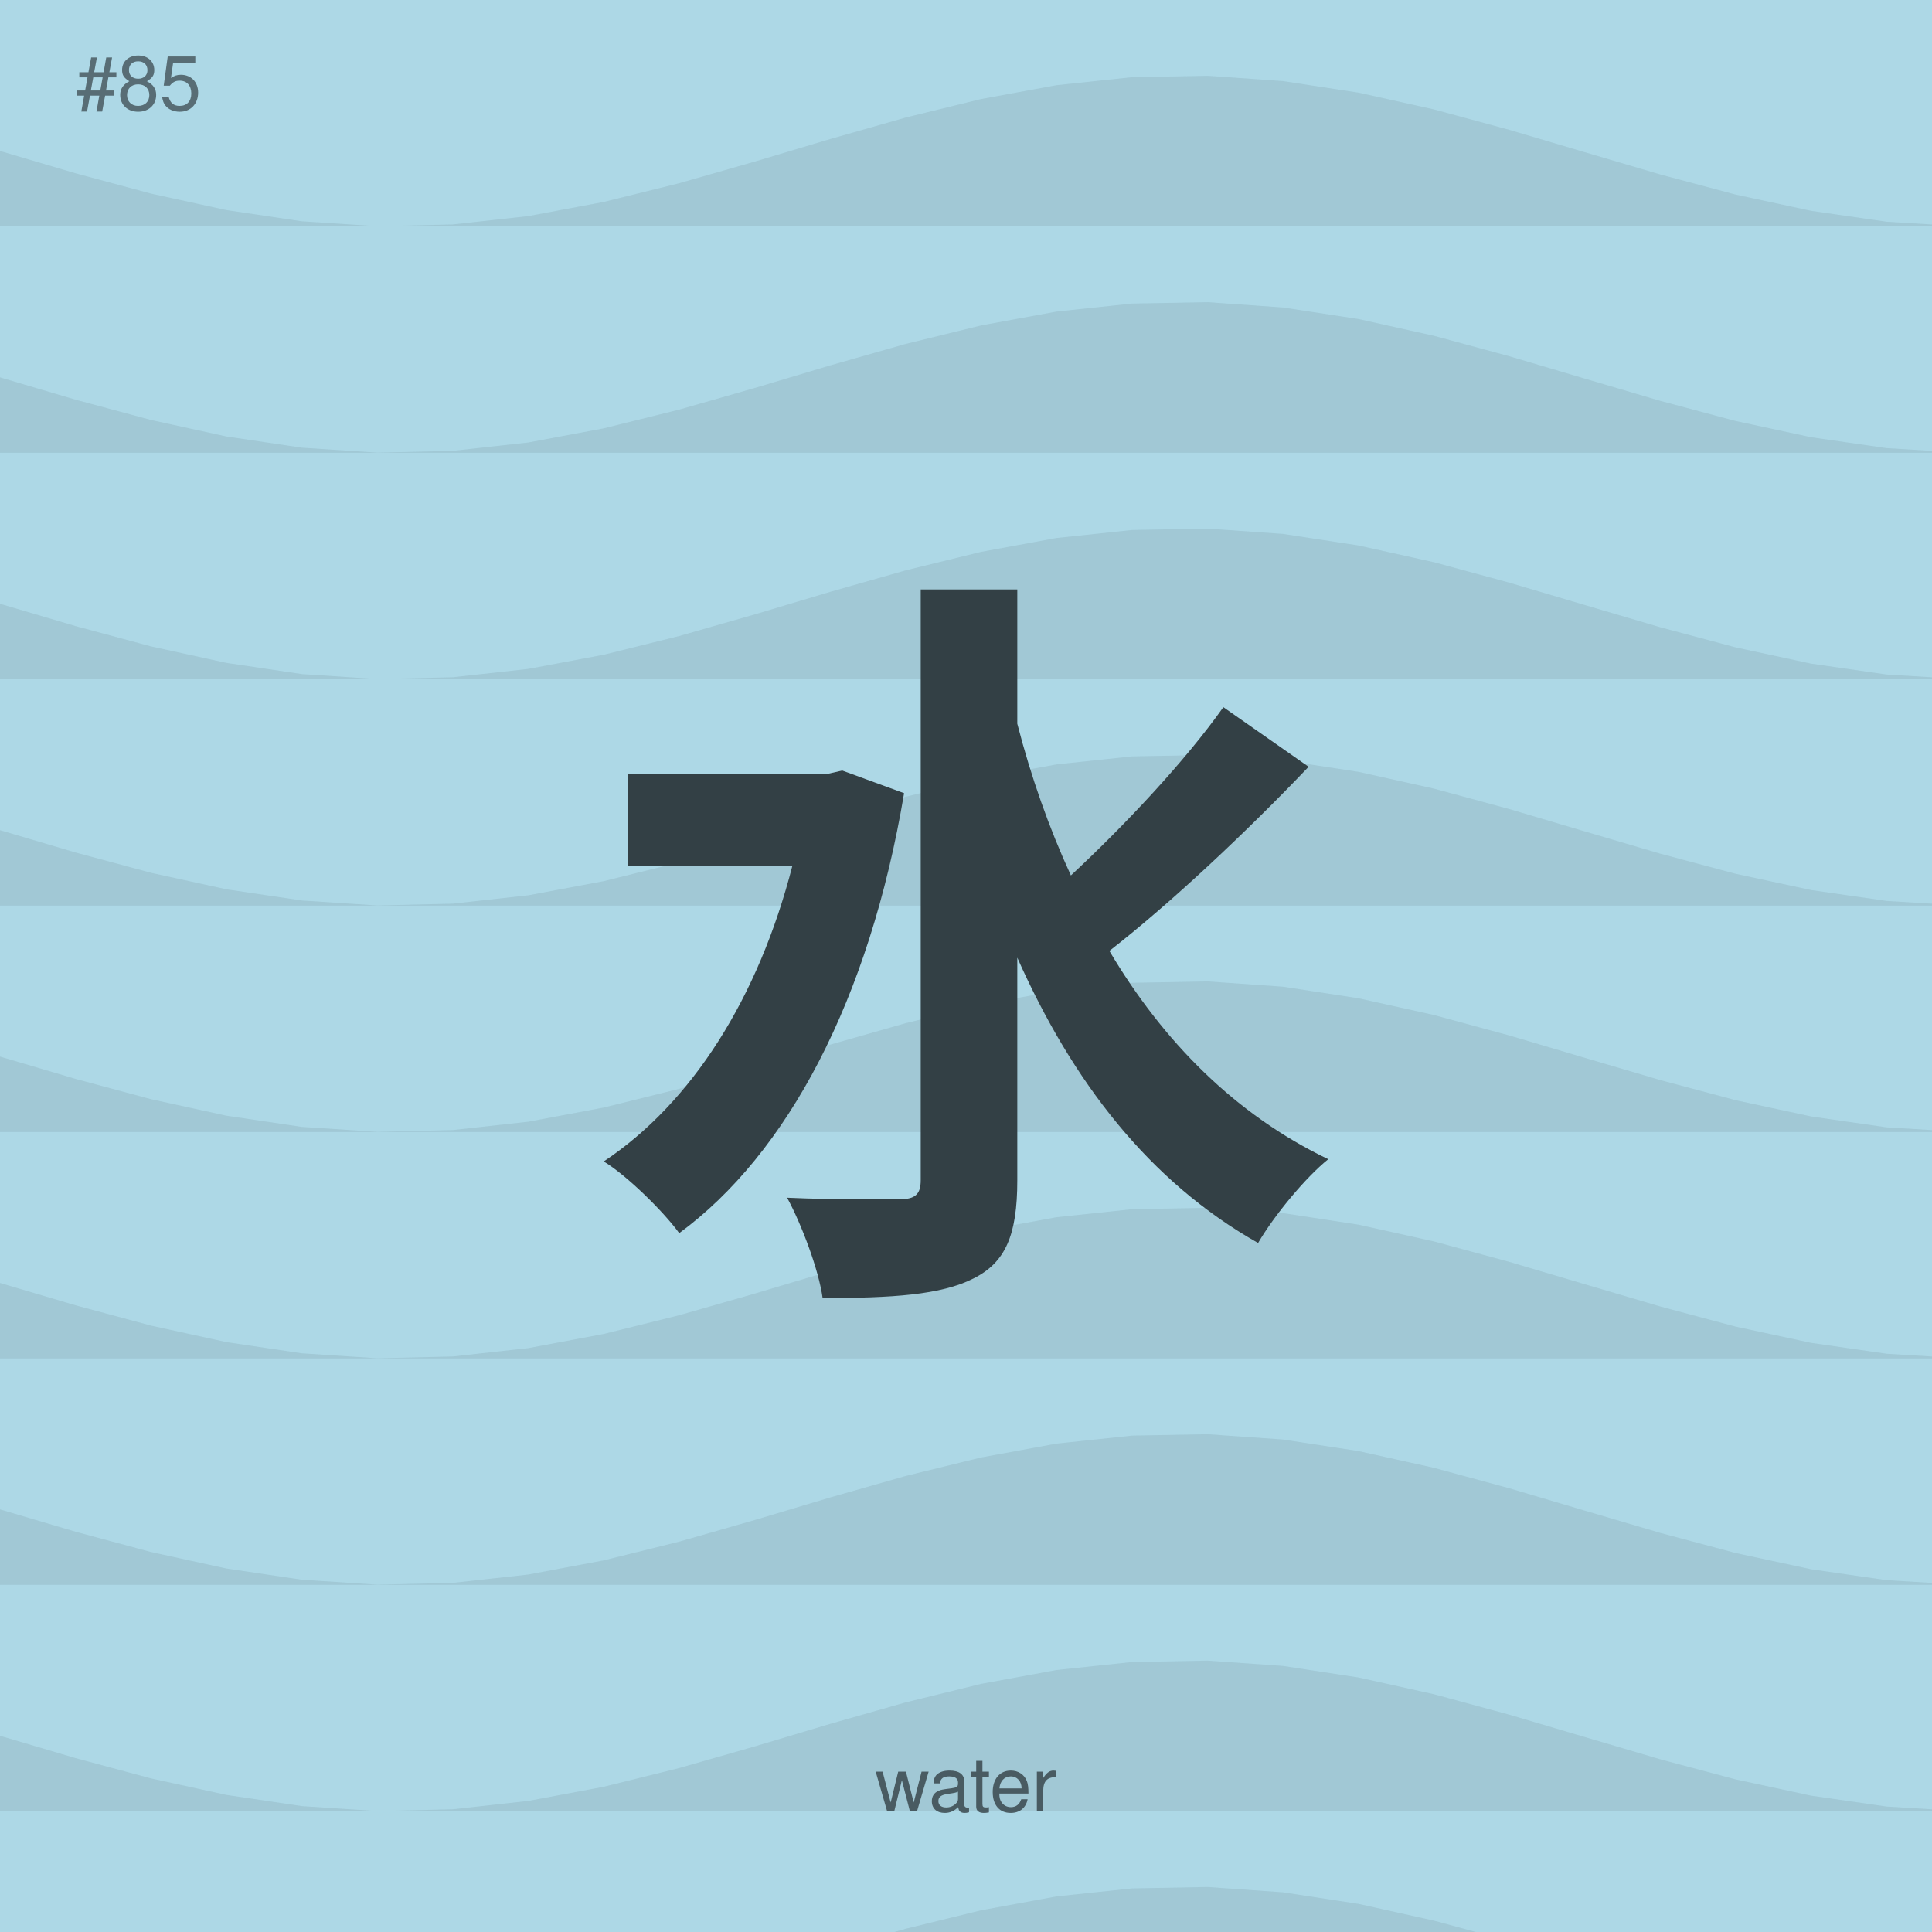
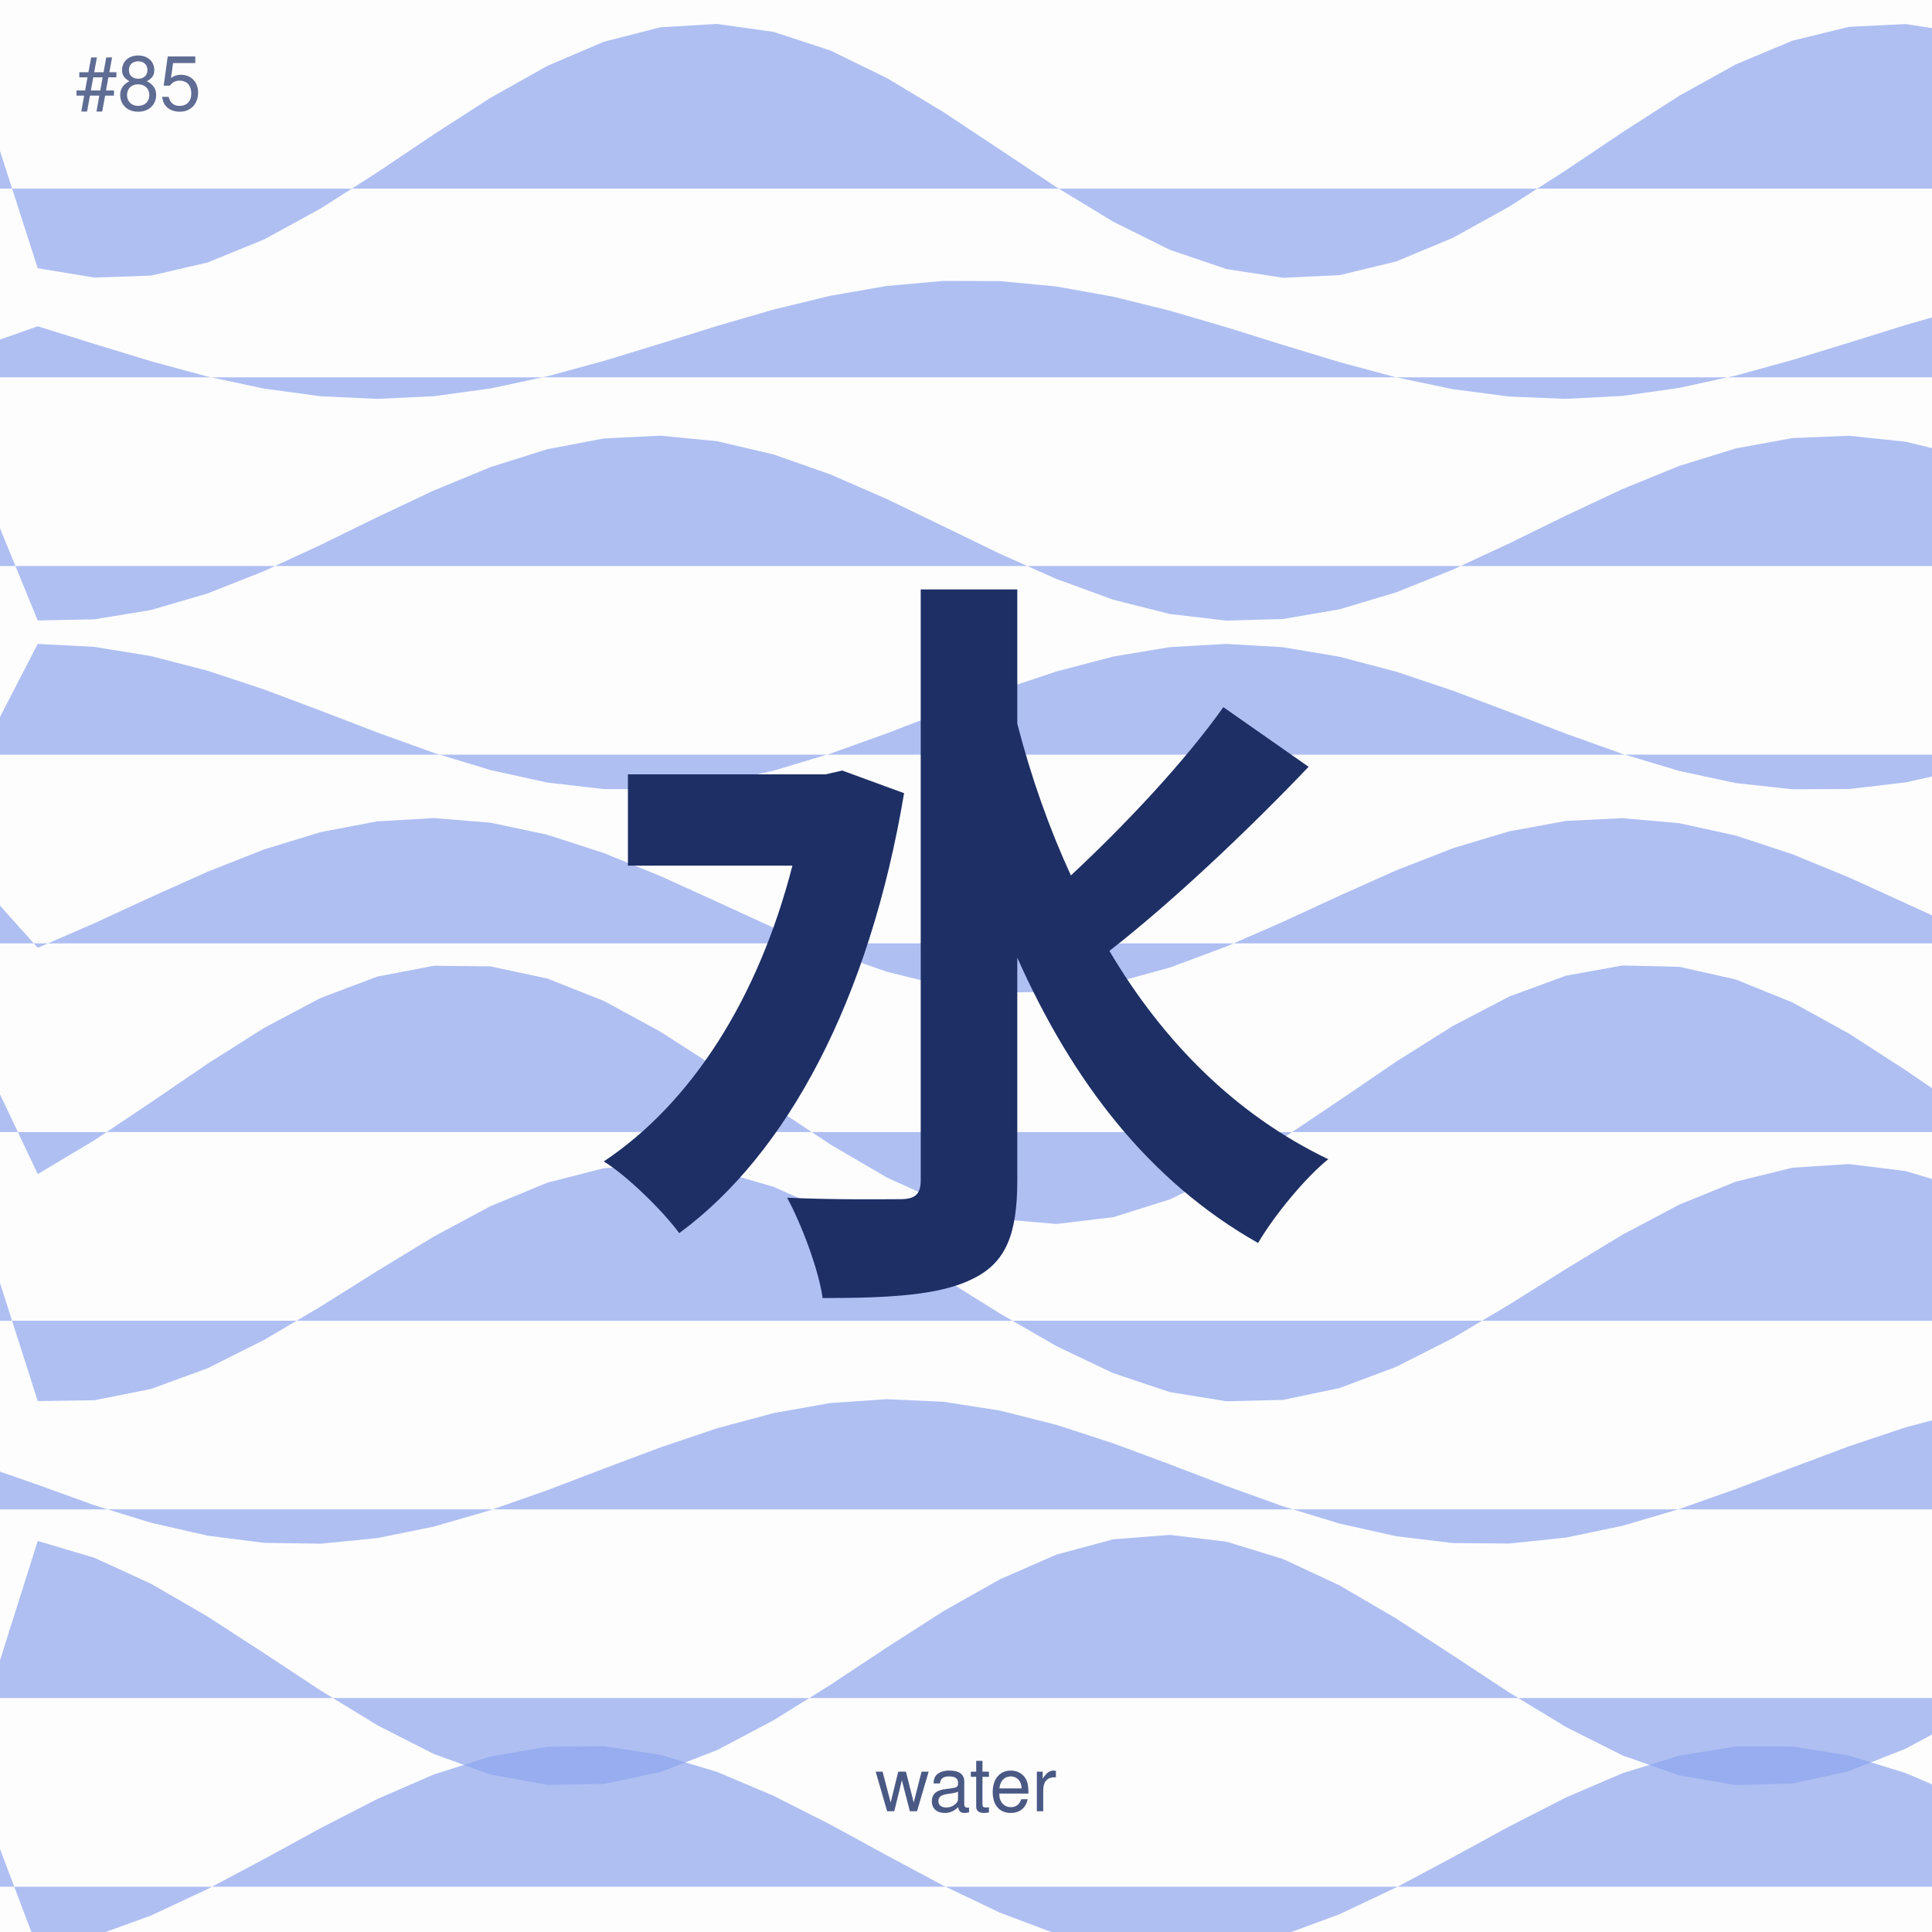
<svg xmlns="http://www.w3.org/2000/svg" width="512" height="512" viewBox="0 0 512 512">
  <defs>
    <style>
      .radical-text {
-         font-family: 'Hiragino Sans', 'Yu Gothic', 'Meiryo', 'Takao', 'IPAexGothic', 'IPAGothic', 'VL Gothic', 'Noto Sans CJK JP', serif;
+         font-family: 'Hiragino Sans', 'Yu Gothic', 'Meiryo', 'MS Gothic', 'SimSun', 'Takao', 'IPAexGothic', 'IPAGothic', 'VL Gothic', 'Noto Sans CJK JP', 'Arial Unicode MS', serif;
        font-size: 200px;
        text-anchor: middle;
        dominant-baseline: middle;
-         fill: #334045;
+         fill: #1d2f65;
        font-weight: bold;
      }
      .number-text {
        font-family: 'Helvetica', 'Arial', sans-serif;
        font-size: 20px;
        text-anchor: start;
        dominant-baseline: hanging;
-         fill: #334045;
+         fill: #1d2f65;
        opacity: 0.7;
        font-weight: normal;
      }
      .meaning-text {
        font-family: 'Helvetica', 'Arial', sans-serif;
        font-size: 20px;
        text-anchor: middle;
        dominant-baseline: baseline;
-         fill: #334045;
+         fill: #1d2f65;
        opacity: 0.8;
        font-weight: normal;
      }
    </style>
  </defs>
-   <rect width="512" height="512" fill="#ADD8E6" />
+   <rect width="512" height="512" fill="#fdfdfe" />
  <g opacity="0.6">
-     <path d="M 0,40 L 20,45.91 L 40,51.293 L 60,55.667 L 80,58.641 L 100,59.95 L 120,59.477 L 140,57.264 L 160,53.509 L 180,48.548 L 200,42.822 L 220,36.845 L 240,31.15 L 260,26.245 L 280,22.568 L 300,20.449 L 320,20.077 L 340,21.484 L 360,24.545 L 380,28.986 L 400,34.412 L 420,40.336 L 440,46.231 L 460,51.569 L 480,55.873 L 500,58.76 L 520,59.971 L 512,60 L 0,60 Z" fill="#7997a1" opacity="0.4" />
-     <path d="M 0,100 L 20,105.91 L 40,111.293 L 60,115.667 L 80,118.641 L 100,119.95 L 120,119.477 L 140,117.264 L 160,113.509 L 180,108.548 L 200,102.822 L 220,96.845 L 240,91.15 L 260,86.245 L 280,82.568 L 300,80.449 L 320,80.077 L 340,81.484 L 360,84.545 L 380,88.986 L 400,94.412 L 420,100.336 L 440,106.231 L 460,111.569 L 480,115.873 L 500,118.76 L 520,119.971 L 512,120 L 0,120 Z" fill="#7997a1" opacity="0.4" />
-     <path d="M 0,160 L 20,165.91 L 40,171.293 L 60,175.667 L 80,178.641 L 100,179.95 L 120,179.477 L 140,177.264 L 160,173.509 L 180,168.548 L 200,162.822 L 220,156.845 L 240,151.15 L 260,146.245 L 280,142.568 L 300,140.449 L 320,140.077 L 340,141.484 L 360,144.545 L 380,148.986 L 400,154.412 L 420,160.336 L 440,166.231 L 460,171.569 L 480,175.873 L 500,178.76 L 520,179.971 L 512,180 L 0,180 Z" fill="#7997a1" opacity="0.4" />
-     <path d="M 0,220 L 20,225.91 L 40,231.293 L 60,235.667 L 80,238.641 L 100,239.95 L 120,239.477 L 140,237.264 L 160,233.509 L 180,228.548 L 200,222.822 L 220,216.845 L 240,211.15 L 260,206.245 L 280,202.568 L 300,200.449 L 320,200.077 L 340,201.484 L 360,204.545 L 380,208.986 L 400,214.412 L 420,220.336 L 440,226.231 L 460,231.569 L 480,235.873 L 500,238.76 L 520,239.971 L 512,240 L 0,240 Z" fill="#7997a1" opacity="0.4" />
-     <path d="M 0,280 L 20,285.91 L 40,291.293 L 60,295.667 L 80,298.641 L 100,299.95 L 120,299.477 L 140,297.264 L 160,293.509 L 180,288.548 L 200,282.822 L 220,276.845 L 240,271.15 L 260,266.245 L 280,262.568 L 300,260.449 L 320,260.077 L 340,261.484 L 360,264.545 L 380,268.986 L 400,274.412 L 420,280.336 L 440,286.231 L 460,291.569 L 480,295.873 L 500,298.76 L 520,299.971 L 512,300 L 0,300 Z" fill="#7997a1" opacity="0.4" />
-     <path d="M 0,340 L 20,345.91 L 40,351.293 L 60,355.667 L 80,358.641 L 100,359.95 L 120,359.477 L 140,357.264 L 160,353.509 L 180,348.548 L 200,342.822 L 220,336.845 L 240,331.15 L 260,326.245 L 280,322.568 L 300,320.449 L 320,320.077 L 340,321.484 L 360,324.545 L 380,328.986 L 400,334.412 L 420,340.336 L 440,346.231 L 460,351.569 L 480,355.873 L 500,358.76 L 520,359.971 L 512,360 L 0,360 Z" fill="#7997a1" opacity="0.4" />
-     <path d="M 0,400 L 20,405.91 L 40,411.293 L 60,415.667 L 80,418.641 L 100,419.95 L 120,419.477 L 140,417.264 L 160,413.509 L 180,408.548 L 200,402.822 L 220,396.845 L 240,391.15 L 260,386.245 L 280,382.568 L 300,380.449 L 320,380.077 L 340,381.484 L 360,384.545 L 380,388.986 L 400,394.412 L 420,400.336 L 440,406.231 L 460,411.569 L 480,415.873 L 500,418.76 L 520,419.971 L 512,420 L 0,420 Z" fill="#7997a1" opacity="0.4" />
-     <path d="M 0,460 L 20,465.91 L 40,471.293 L 60,475.667 L 80,478.641 L 100,479.95 L 120,479.477 L 140,477.264 L 160,473.509 L 180,468.548 L 200,462.822 L 220,456.845 L 240,451.15 L 260,446.245 L 280,442.568 L 300,440.449 L 320,440.077 L 340,441.484 L 360,444.545 L 380,448.986 L 400,454.412 L 420,460.336 L 440,466.231 L 460,471.569 L 480,475.873 L 500,478.76 L 520,479.971 L 512,480 L 0,480 Z" fill="#7997a1" opacity="0.4" />
-     <path d="M 0,520 L 20,525.91 L 40,531.293 L 60,535.667 L 80,538.641 L 100,539.95 L 120,539.477 L 140,537.264 L 160,533.509 L 180,528.548 L 200,522.822 L 220,516.845 L 240,511.15 L 260,506.245 L 280,502.568 L 300,500.449 L 320,500.077 L 340,501.484 L 360,504.545 L 380,508.986 L 400,514.412 L 420,520.336 L 440,526.231 L 460,531.569 L 480,535.873 L 500,538.76 L 520,539.971 L 512,540 L 0,540 Z" fill="#7997a1" opacity="0.4" />
+     <path d="M 0,40 L 10,71.082 L 25,73.558 L 40,73.037 L 55,69.564 L 70,63.451 L 85,55.242 L 100,45.673 L 115,35.596 L 130,25.913 L 145,17.488 L 160,11.074 L 175,7.244 L 190,6.34 L 205,8.443 L 220,13.364 L 235,20.665 L 250,29.693 L 265,39.642 L 280,49.623 L 295,58.744 L 310,66.19 L 325,71.298 L 340,73.609 L 355,72.919 L 370,69.287 L 385,63.04 L 400,54.735 L 415,45.113 L 430,35.035 L 445,25.4 L 460,17.069 L 475,10.787 L 490,7.114 L 505,6.379 L 520,8.647 L 512,50 L 0,50 Z" fill="#4169E1" opacity="0.7" />
+     <path d="M 0,90 L 10,86.467 L 25,91.148 L 40,95.726 L 55,99.793 L 70,102.985 L 85,105.017 L 100,105.708 L 115,104.995 L 130,102.943 L 145,99.735 L 160,95.657 L 175,91.074 L 190,86.395 L 205,82.038 L 220,78.392 L 235,75.783 L 250,74.444 L 265,74.495 L 280,75.93 L 295,78.622 L 310,82.331 L 325,86.725 L 340,91.411 L 355,95.971 L 370,99.998 L 385,103.132 L 400,105.093 L 415,105.705 L 430,104.915 L 445,102.792 L 460,99.527 L 475,95.41 L 490,90.811 L 505,86.139 L 520,81.811 L 512,100 L 0,100 Z" fill="#4169E1" opacity="0.7" />
+     <path d="M 0,140 L 10,164.426 L 25,164.123 L 40,161.665 L 55,157.272 L 70,151.336 L 85,144.388 L 100,137.047 L 115,129.971 L 130,123.79 L 145,119.057 L 160,116.195 L 175,115.46 L 190,116.916 L 205,120.435 L 220,125.701 L 235,132.244 L 250,139.481 L 265,146.763 L 280,153.442 L 295,158.92 L 310,162.708 L 325,164.467 L 340,164.041 L 355,161.467 L 370,156.976 L 385,150.968 L 400,143.981 L 415,136.638 L 430,129.595 L 445,123.482 L 460,118.844 L 475,116.096 L 490,115.484 L 505,117.061 L 520,120.687 L 512,150 L 0,150 Z" fill="#4169E1" opacity="0.7" />
+     <path d="M 0,190 L 10,170.647 L 25,171.428 L 40,173.867 L 55,177.748 L 70,182.723 L 85,188.348 L 100,194.121 L 115,199.525 L 130,204.079 L 145,207.375 L 160,209.119 L 175,209.155 L 190,207.48 L 205,204.244 L 220,199.735 L 235,194.357 L 250,188.589 L 265,182.948 L 280,177.936 L 295,174.002 L 310,171.497 L 325,170.645 L 340,171.522 L 355,174.049 L 370,178.002 L 385,183.026 L 400,188.673 L 415,194.438 L 430,199.807 L 445,204.3 L 460,207.516 L 475,209.167 L 490,209.106 L 505,207.338 L 520,204.021 L 512,200 L 0,200 Z" fill="#4169E1" opacity="0.7" />
+     <path d="M 0,240 L 10,251.181 L 25,244.673 L 40,237.748 L 55,231.023 L 70,225.101 L 85,220.509 L 100,217.659 L 115,216.804 L 130,218.021 L 145,221.202 L 160,226.062 L 175,232.166 L 190,238.971 L 205,245.867 L 220,252.24 L 235,257.519 L 250,261.233 L 265,263.05 L 280,262.809 L 295,260.53 L 310,256.417 L 325,250.838 L 340,244.29 L 355,237.36 L 370,230.665 L 385,224.804 L 400,220.301 L 415,217.557 L 430,216.818 L 445,218.15 L 460,221.433 L 475,226.376 L 490,232.535 L 505,239.361 L 520,246.244 L 512,250 L 0,250 Z" fill="#4169E1" opacity="0.7" />
+     <path d="M 0,290 L 10,311.138 L 25,302.184 L 40,292.142 L 55,281.909 L 70,272.399 L 85,264.461 L 100,258.804 L 115,255.934 L 130,256.107 L 145,259.307 L 160,265.249 L 175,273.402 L 190,283.038 L 205,293.296 L 220,303.259 L 235,312.038 L 250,318.848 L 265,323.081 L 280,324.36 L 295,322.569 L 310,317.868 L 325,310.679 L 340,301.642 L 355,291.565 L 370,281.349 L 385,271.905 L 400,264.078 L 415,258.566 L 430,255.862 L 445,256.207 L 460,259.572 L 475,265.654 L 490,273.911 L 505,283.605 L 520,293.871 L 512,300 L 0,300 Z" fill="#4169E1" opacity="0.7" />
+     <path d="M 0,340 L 10,371.286 L 25,371.078 L 40,368.094 L 55,362.601 L 70,355.088 L 85,346.228 L 100,336.811 L 115,327.68 L 130,319.648 L 145,313.435 L 160,309.595 L 175,308.47 L 190,310.163 L 205,314.52 L 220,321.153 L 235,329.47 L 250,338.728 L 265,348.099 L 280,356.747 L 295,363.899 L 310,368.916 L 325,371.35 L 340,370.983 L 355,367.849 L 370,362.228 L 385,354.62 L 400,345.707 L 415,336.284 L 430,327.193 L 445,319.246 L 460,313.153 L 475,309.458 L 490,308.491 L 505,310.339 L 520,314.836 L 512,350 L 0,350 Z" fill="#4169E1" opacity="0.7" />
+     <path d="M 0,390 L 10,393.477 L 25,398.905 L 40,403.538 L 55,406.961 L 70,408.869 L 85,409.092 L 100,407.609 L 115,404.554 L 130,400.198 L 145,394.931 L 160,389.224 L 175,383.586 L 190,378.521 L 205,374.482 L 220,371.828 L 235,370.798 L 250,371.483 L 265,373.822 L 280,377.607 L 295,382.498 L 310,388.059 L 325,393.794 L 340,399.19 L 355,403.765 L 370,407.11 L 385,408.927 L 400,409.054 L 415,407.478 L 430,404.341 L 445,399.923 L 460,394.618 L 475,388.902 L 490,383.283 L 505,378.264 L 520,374.293 L 512,400 L 0,400 Z" fill="#4169E1" opacity="0.7" />
+     <path d="M 0,440 L 10,408.373 L 25,412.825 L 40,419.704 L 55,428.396 L 70,438.124 L 85,448.02 L 100,457.2 L 115,464.843 L 130,470.267 L 145,472.988 L 160,472.761 L 175,469.609 L 190,463.811 L 205,455.886 L 220,446.543 L 235,436.615 L 250,426.989 L 265,418.526 L 280,411.98 L 295,407.938 L 310,406.76 L 325,408.551 L 340,413.151 L 355,420.149 L 370,428.921 L 385,438.683 L 400,448.562 L 415,457.676 L 430,465.211 L 445,470.495 L 460,473.054 L 475,472.661 L 490,469.35 L 505,463.417 L 520,455.393 L 512,450 L 0,450 Z" fill="#4169E1" opacity="0.7" />
+     <path d="M 0,490 L 10,516.454 L 25,513.077 L 40,507.638 L 55,500.623 L 70,492.66 L 85,484.459 L 100,476.753 L 115,470.231 L 130,465.474 L 145,462.908 L 160,462.762 L 175,465.049 L 190,469.565 L 205,475.907 L 220,483.507 L 235,491.687 L 250,499.717 L 265,506.878 L 280,512.532 L 295,516.173 L 310,517.477 L 325,516.325 L 340,512.823 L 355,507.281 L 370,500.196 L 385,492.2 L 400,484.008 L 415,476.35 L 430,469.913 L 445,465.269 L 460,462.835 L 475,462.827 L 490,465.246 L 505,469.877 L 520,476.305 L 512,500 L 0,500 Z" fill="#4169E1" opacity="0.7" />
+     <path d="M 0,540 L 10,547.015 L 25,538.784 L 40,530.662 L 55,523.374 L 70,517.571 L 85,513.772 L 100,512.315 L 115,513.332 L 130,516.731 L 145,522.208 L 160,529.275 L 175,537.3 L 190,545.566 L 205,553.334 L 220,559.912 L 235,564.711 L 250,567.303 L 265,567.456 L 280,565.156 L 295,560.609 L 310,554.221 L 325,546.563 L 340,538.319 L 355,530.225 L 370,523.004 L 385,517.301 L 400,513.626 L 415,512.307 L 430,513.461 L 445,516.986 L 460,522.567 L 475,529.706 L 490,537.763 L 505,546.021 L 520,553.741 L 512,550 L 0,550 Z" fill="#4169E1" opacity="0.7" />
  </g>
  <text x="256" y="256" class="radical-text">水</text>
  <text x="20" y="20" class="number-text">#85</text>
  <text x="256" y="480" class="meaning-text">water</text>
</svg>
